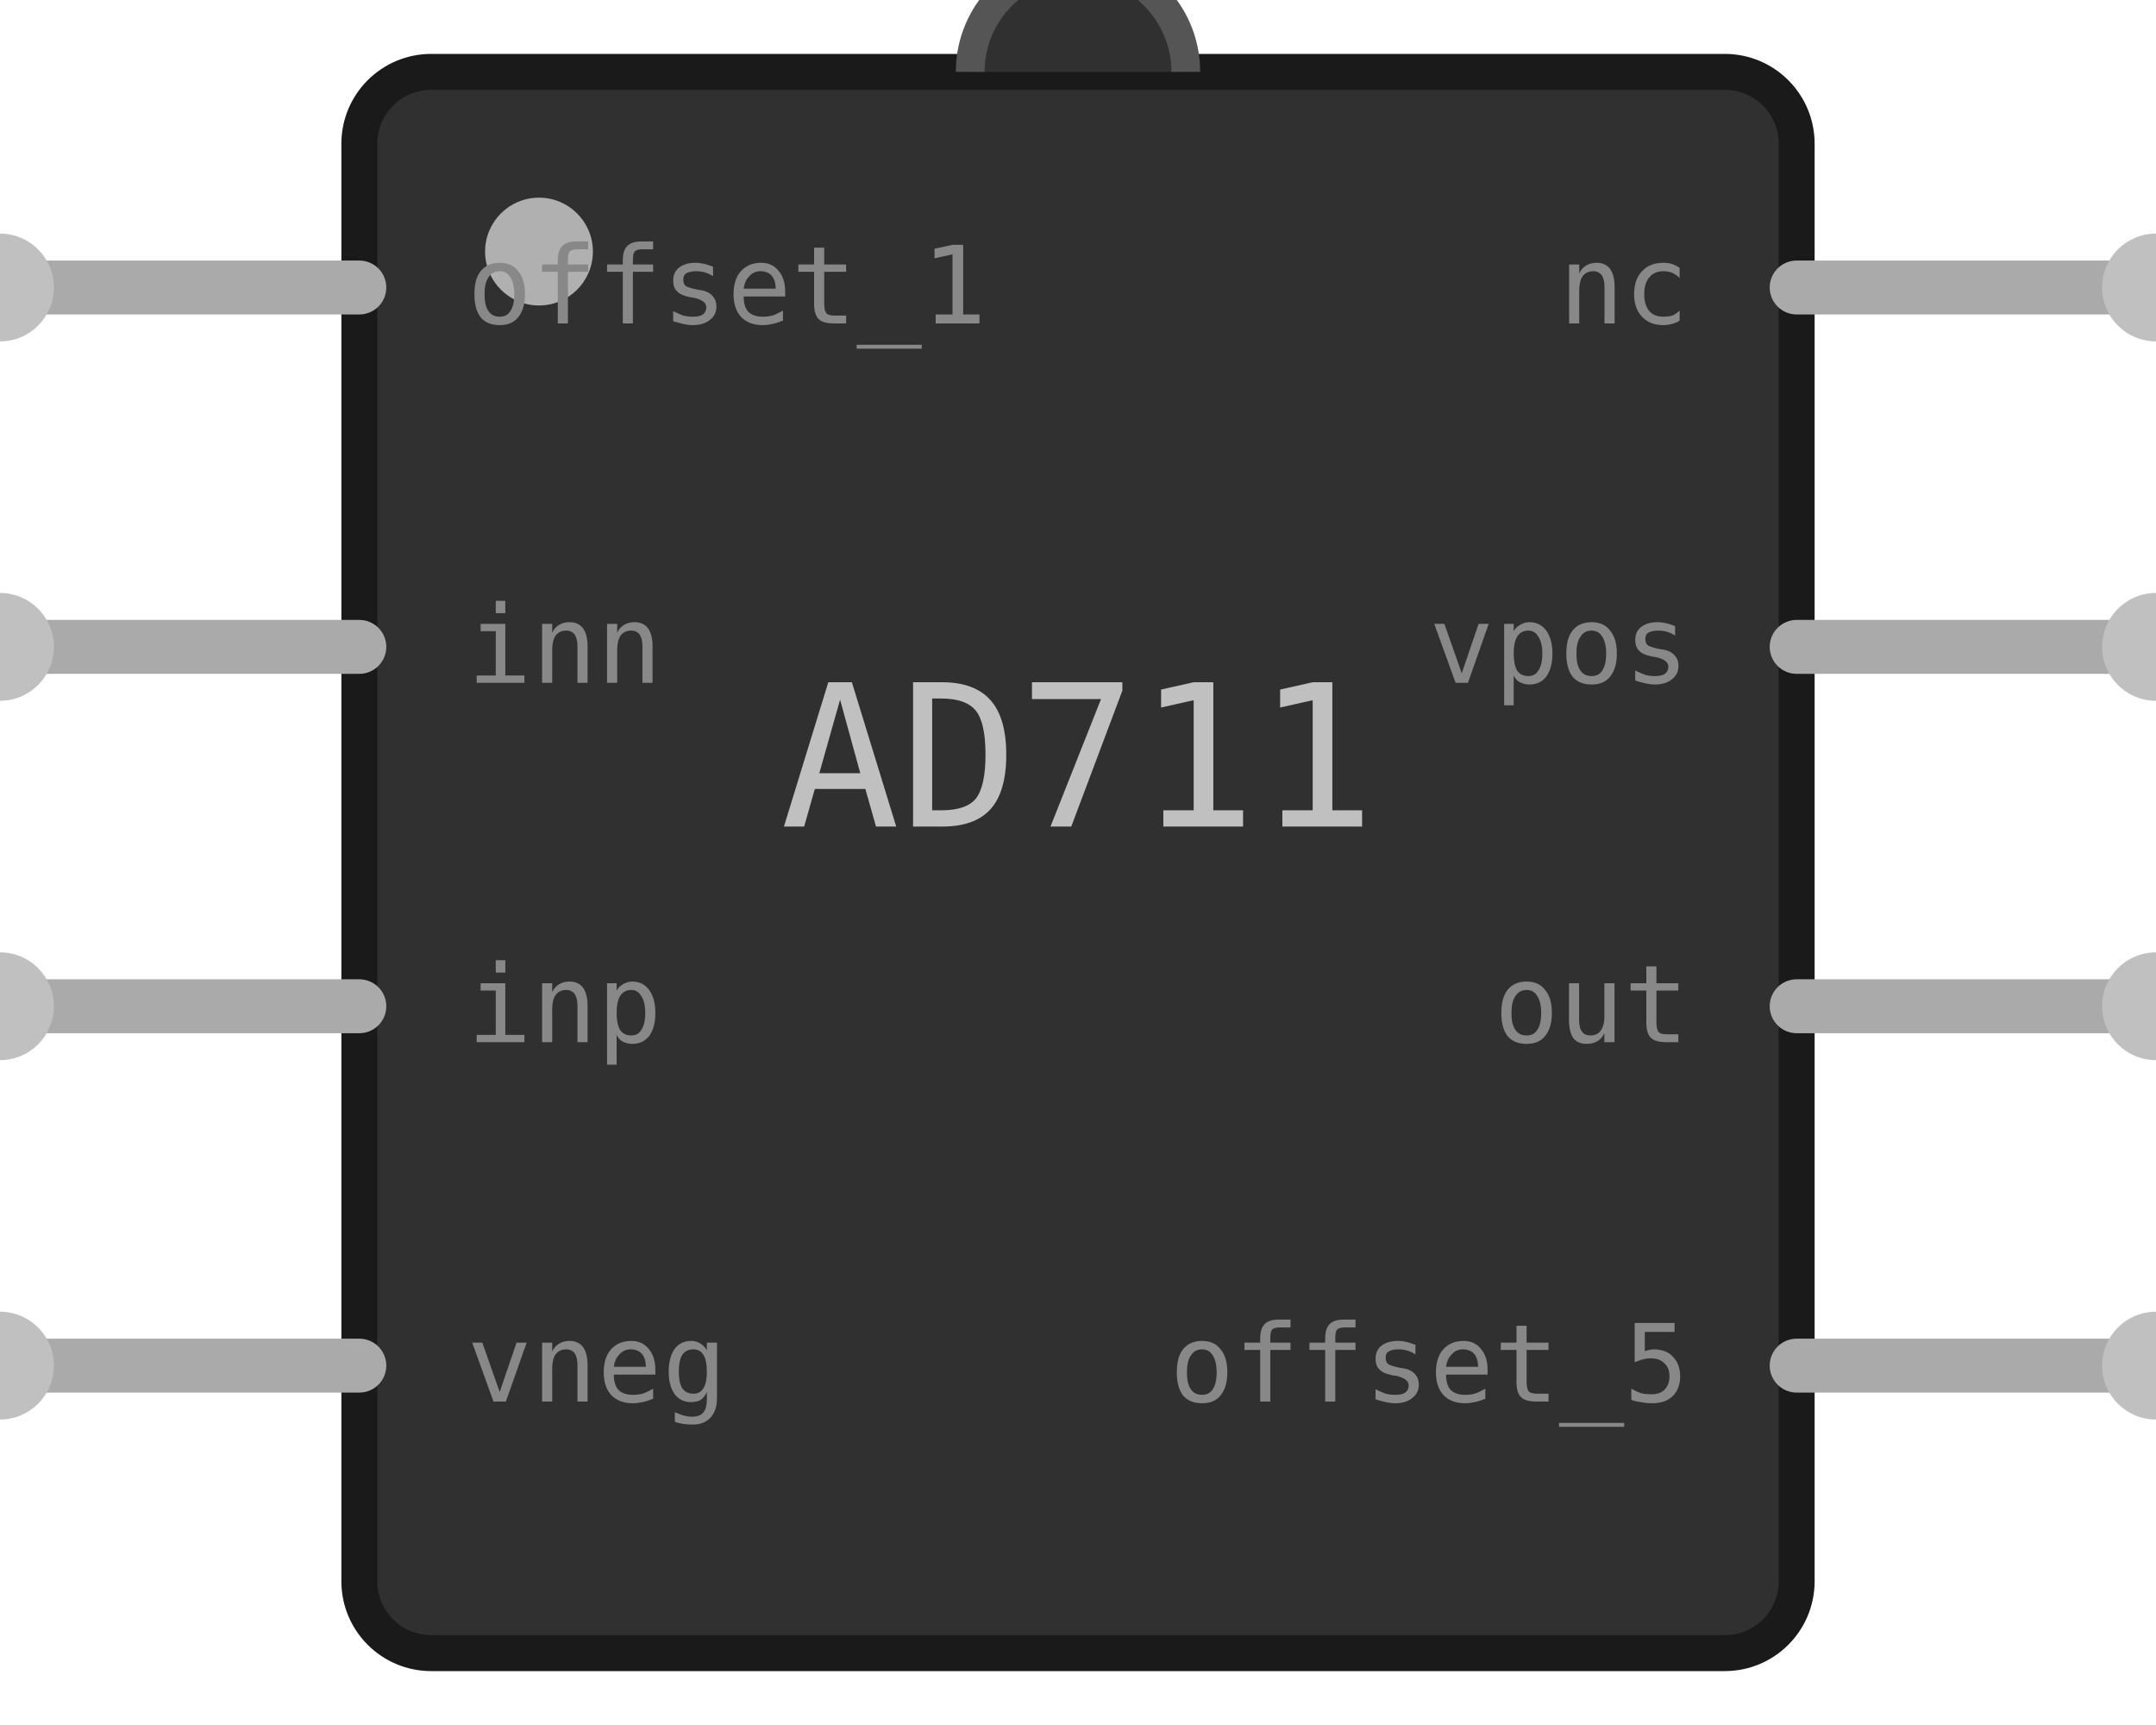
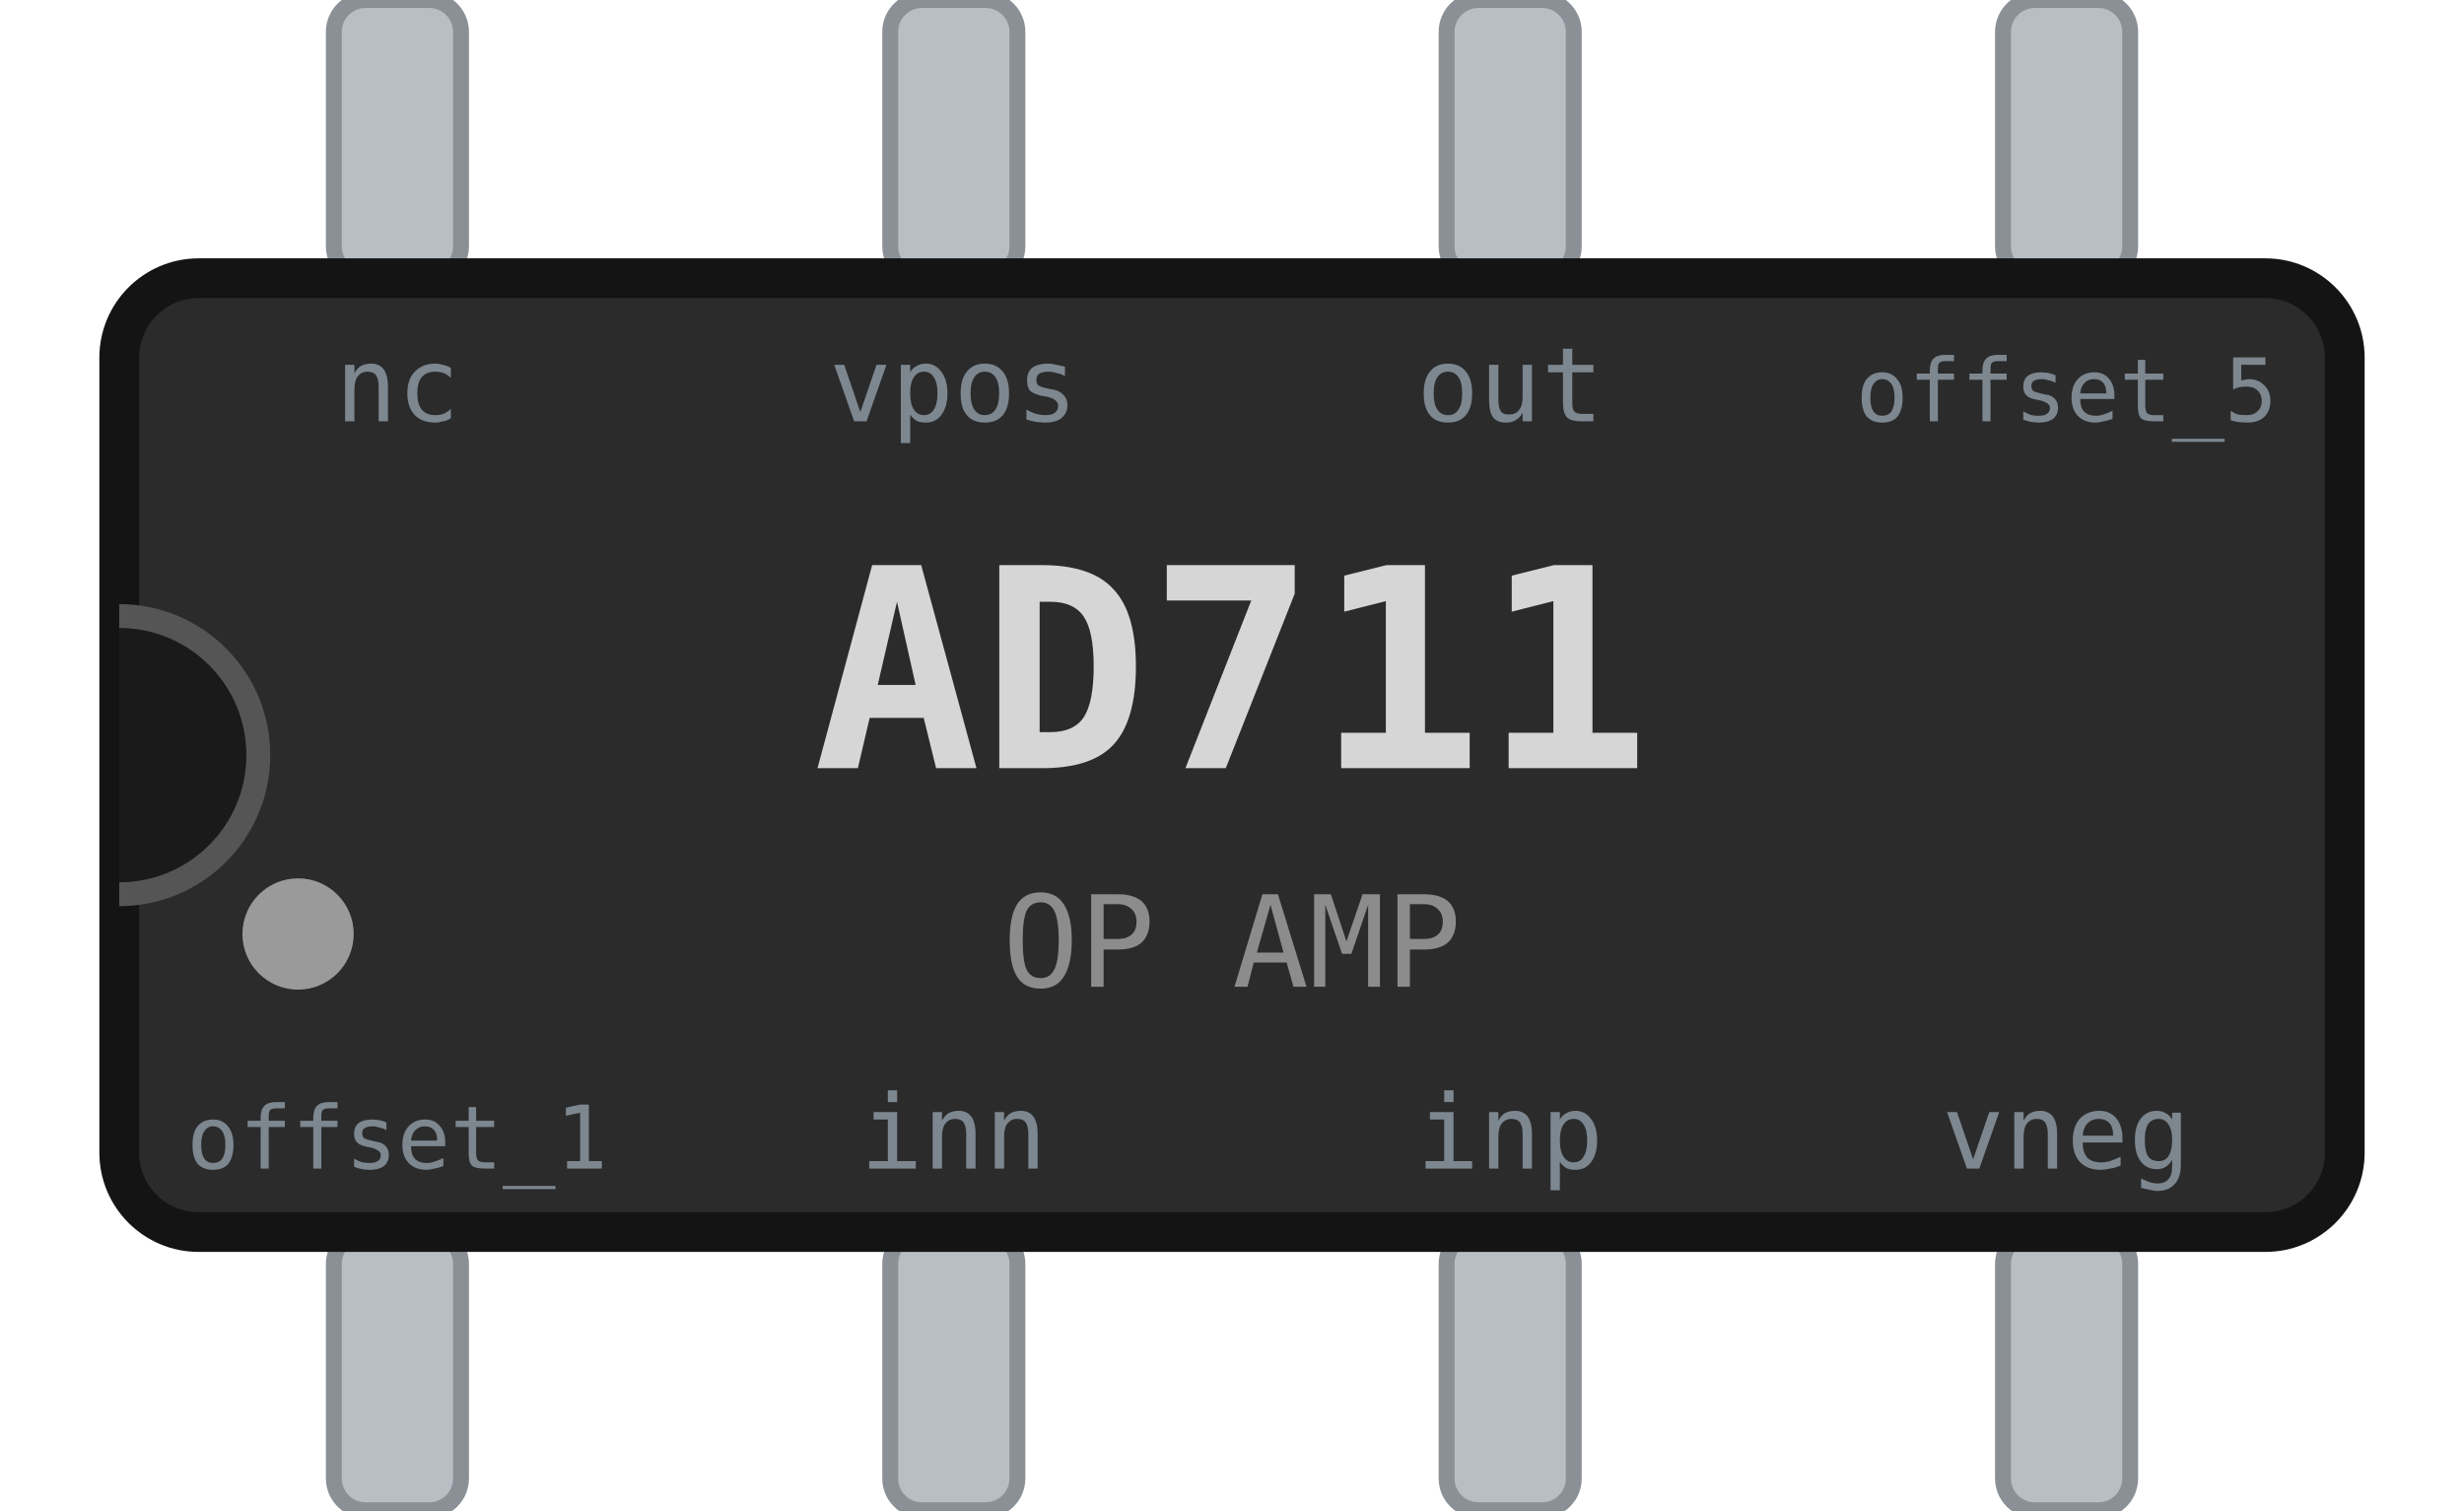
- <svg xmlns="http://www.w3.org/2000/svg" viewBox="0 0 60 48" width="60" height="48">
-   <rect x="10" y="2" width="40" height="44" rx="2" fill="#303030" stroke="#1a1a1a" stroke-width="1" />
-   <path d="M27 2 A3 3 0 0 1 33 2" fill="#303030" stroke="#555" stroke-width="0.8" />
-   <circle cx="15" cy="7" r="1.5" fill="#b0b0b0" />
-   <text x="30" y="23" text-anchor="middle" font-family="monospace" font-size="5.5" fill="#c0c0c0">AD711</text>
-   <line x1="0" y1="8" x2="10" y2="8" stroke="#aaa" stroke-width="1.5" stroke-linecap="round" />
-   <circle cx="0" cy="8" r="1.5" fill="#c0c0c0" />
-   <text x="13" y="9" font-family="monospace" font-size="3" fill="#888">offset_1</text>
-   <line x1="0" y1="18" x2="10" y2="18" stroke="#aaa" stroke-width="1.5" stroke-linecap="round" />
-   <circle cx="0" cy="18" r="1.5" fill="#c0c0c0" />
-   <text x="13" y="19" font-family="monospace" font-size="3" fill="#888">inn</text>
-   <line x1="0" y1="28" x2="10" y2="28" stroke="#aaa" stroke-width="1.5" stroke-linecap="round" />
-   <circle cx="0" cy="28" r="1.5" fill="#c0c0c0" />
-   <text x="13" y="29" font-family="monospace" font-size="3" fill="#888">inp</text>
-   <line x1="0" y1="38" x2="10" y2="38" stroke="#aaa" stroke-width="1.5" stroke-linecap="round" />
-   <circle cx="0" cy="38" r="1.5" fill="#c0c0c0" />
-   <text x="13" y="39" font-family="monospace" font-size="3" fill="#888">vneg</text>
-   <line x1="50" y1="38" x2="60" y2="38" stroke="#aaa" stroke-width="1.5" stroke-linecap="round" />
-   <circle cx="60" cy="38" r="1.5" fill="#c0c0c0" />
-   <text x="47" y="39" text-anchor="end" font-family="monospace" font-size="3" fill="#888">offset_5</text>
-   <line x1="50" y1="28" x2="60" y2="28" stroke="#aaa" stroke-width="1.5" stroke-linecap="round" />
-   <circle cx="60" cy="28" r="1.5" fill="#c0c0c0" />
-   <text x="47" y="29" text-anchor="end" font-family="monospace" font-size="3" fill="#888">out</text>
-   <line x1="50" y1="18" x2="60" y2="18" stroke="#aaa" stroke-width="1.5" stroke-linecap="round" />
-   <circle cx="60" cy="18" r="1.5" fill="#c0c0c0" />
-   <text x="47" y="19" text-anchor="end" font-family="monospace" font-size="3" fill="#888">vpos</text>
-   <line x1="50" y1="8" x2="60" y2="8" stroke="#aaa" stroke-width="1.5" stroke-linecap="round" />
-   <circle cx="60" cy="8" r="1.5" fill="#c0c0c0" />
-   <text x="47" y="9" text-anchor="end" font-family="monospace" font-size="3" fill="#888">nc</text>
+ <svg xmlns="http://www.w3.org/2000/svg" viewBox="0 0 62 38" width="62" height="38">
+   <rect x="8.4" y="31" width="3.2" height="7" rx="0.8" fill="#b8bec4" stroke="#8a9096" stroke-width="0.4" />
+   <rect x="22.4" y="31" width="3.2" height="7" rx="0.8" fill="#b8bec4" stroke="#8a9096" stroke-width="0.4" />
+   <rect x="36.4" y="31" width="3.2" height="7" rx="0.8" fill="#b8bec4" stroke="#8a9096" stroke-width="0.4" />
+   <rect x="50.4" y="31" width="3.2" height="7" rx="0.8" fill="#b8bec4" stroke="#8a9096" stroke-width="0.4" />
+   <rect x="50.4" y="0" width="3.2" height="7" rx="0.8" fill="#b8bec4" stroke="#8a9096" stroke-width="0.4" />
+   <rect x="36.4" y="0" width="3.2" height="7" rx="0.8" fill="#b8bec4" stroke="#8a9096" stroke-width="0.4" />
+   <rect x="22.4" y="0" width="3.2" height="7" rx="0.8" fill="#b8bec4" stroke="#8a9096" stroke-width="0.4" />
+   <rect x="8.4" y="0" width="3.2" height="7" rx="0.8" fill="#b8bec4" stroke="#8a9096" stroke-width="0.4" />
+   <rect x="3" y="7" width="56" height="24" rx="2" fill="#2b2b2b" stroke="#141414" stroke-width="1" />
+   <path d="M3 15.5 A3.5 3.5 0 0 1 3 22.5" fill="#1a1a1a" stroke="#555" stroke-width="0.6" />
+   <circle cx="7.5" cy="23.5" r="1.4" fill="#9a9a9a" />
+   <text x="31" y="19.33" text-anchor="middle" font-family="monospace" font-size="7" font-weight="bold" fill="#d6d6d6">AD711</text>
+   <text x="31" y="24.83" text-anchor="middle" font-family="monospace" font-size="3.2" fill="#8c8c8c">OP AMP</text>
+   <text x="10" y="29.4" text-anchor="middle" font-family="monospace" font-size="2.2" fill="#7d8790">offset_1</text>
+   <text x="24" y="29.4" text-anchor="middle" font-family="monospace" font-size="2.6" fill="#7d8790">inn</text>
+   <text x="38" y="29.4" text-anchor="middle" font-family="monospace" font-size="2.6" fill="#7d8790">inp</text>
+   <text x="52" y="29.4" text-anchor="middle" font-family="monospace" font-size="2.6" fill="#7d8790">vneg</text>
+   <text x="52" y="10.6" text-anchor="middle" font-family="monospace" font-size="2.2" fill="#7d8790">offset_5</text>
+   <text x="38" y="10.6" text-anchor="middle" font-family="monospace" font-size="2.6" fill="#7d8790">out</text>
+   <text x="24" y="10.6" text-anchor="middle" font-family="monospace" font-size="2.6" fill="#7d8790">vpos</text>
+   <text x="10" y="10.6" text-anchor="middle" font-family="monospace" font-size="2.6" fill="#7d8790">nc</text>
</svg>
